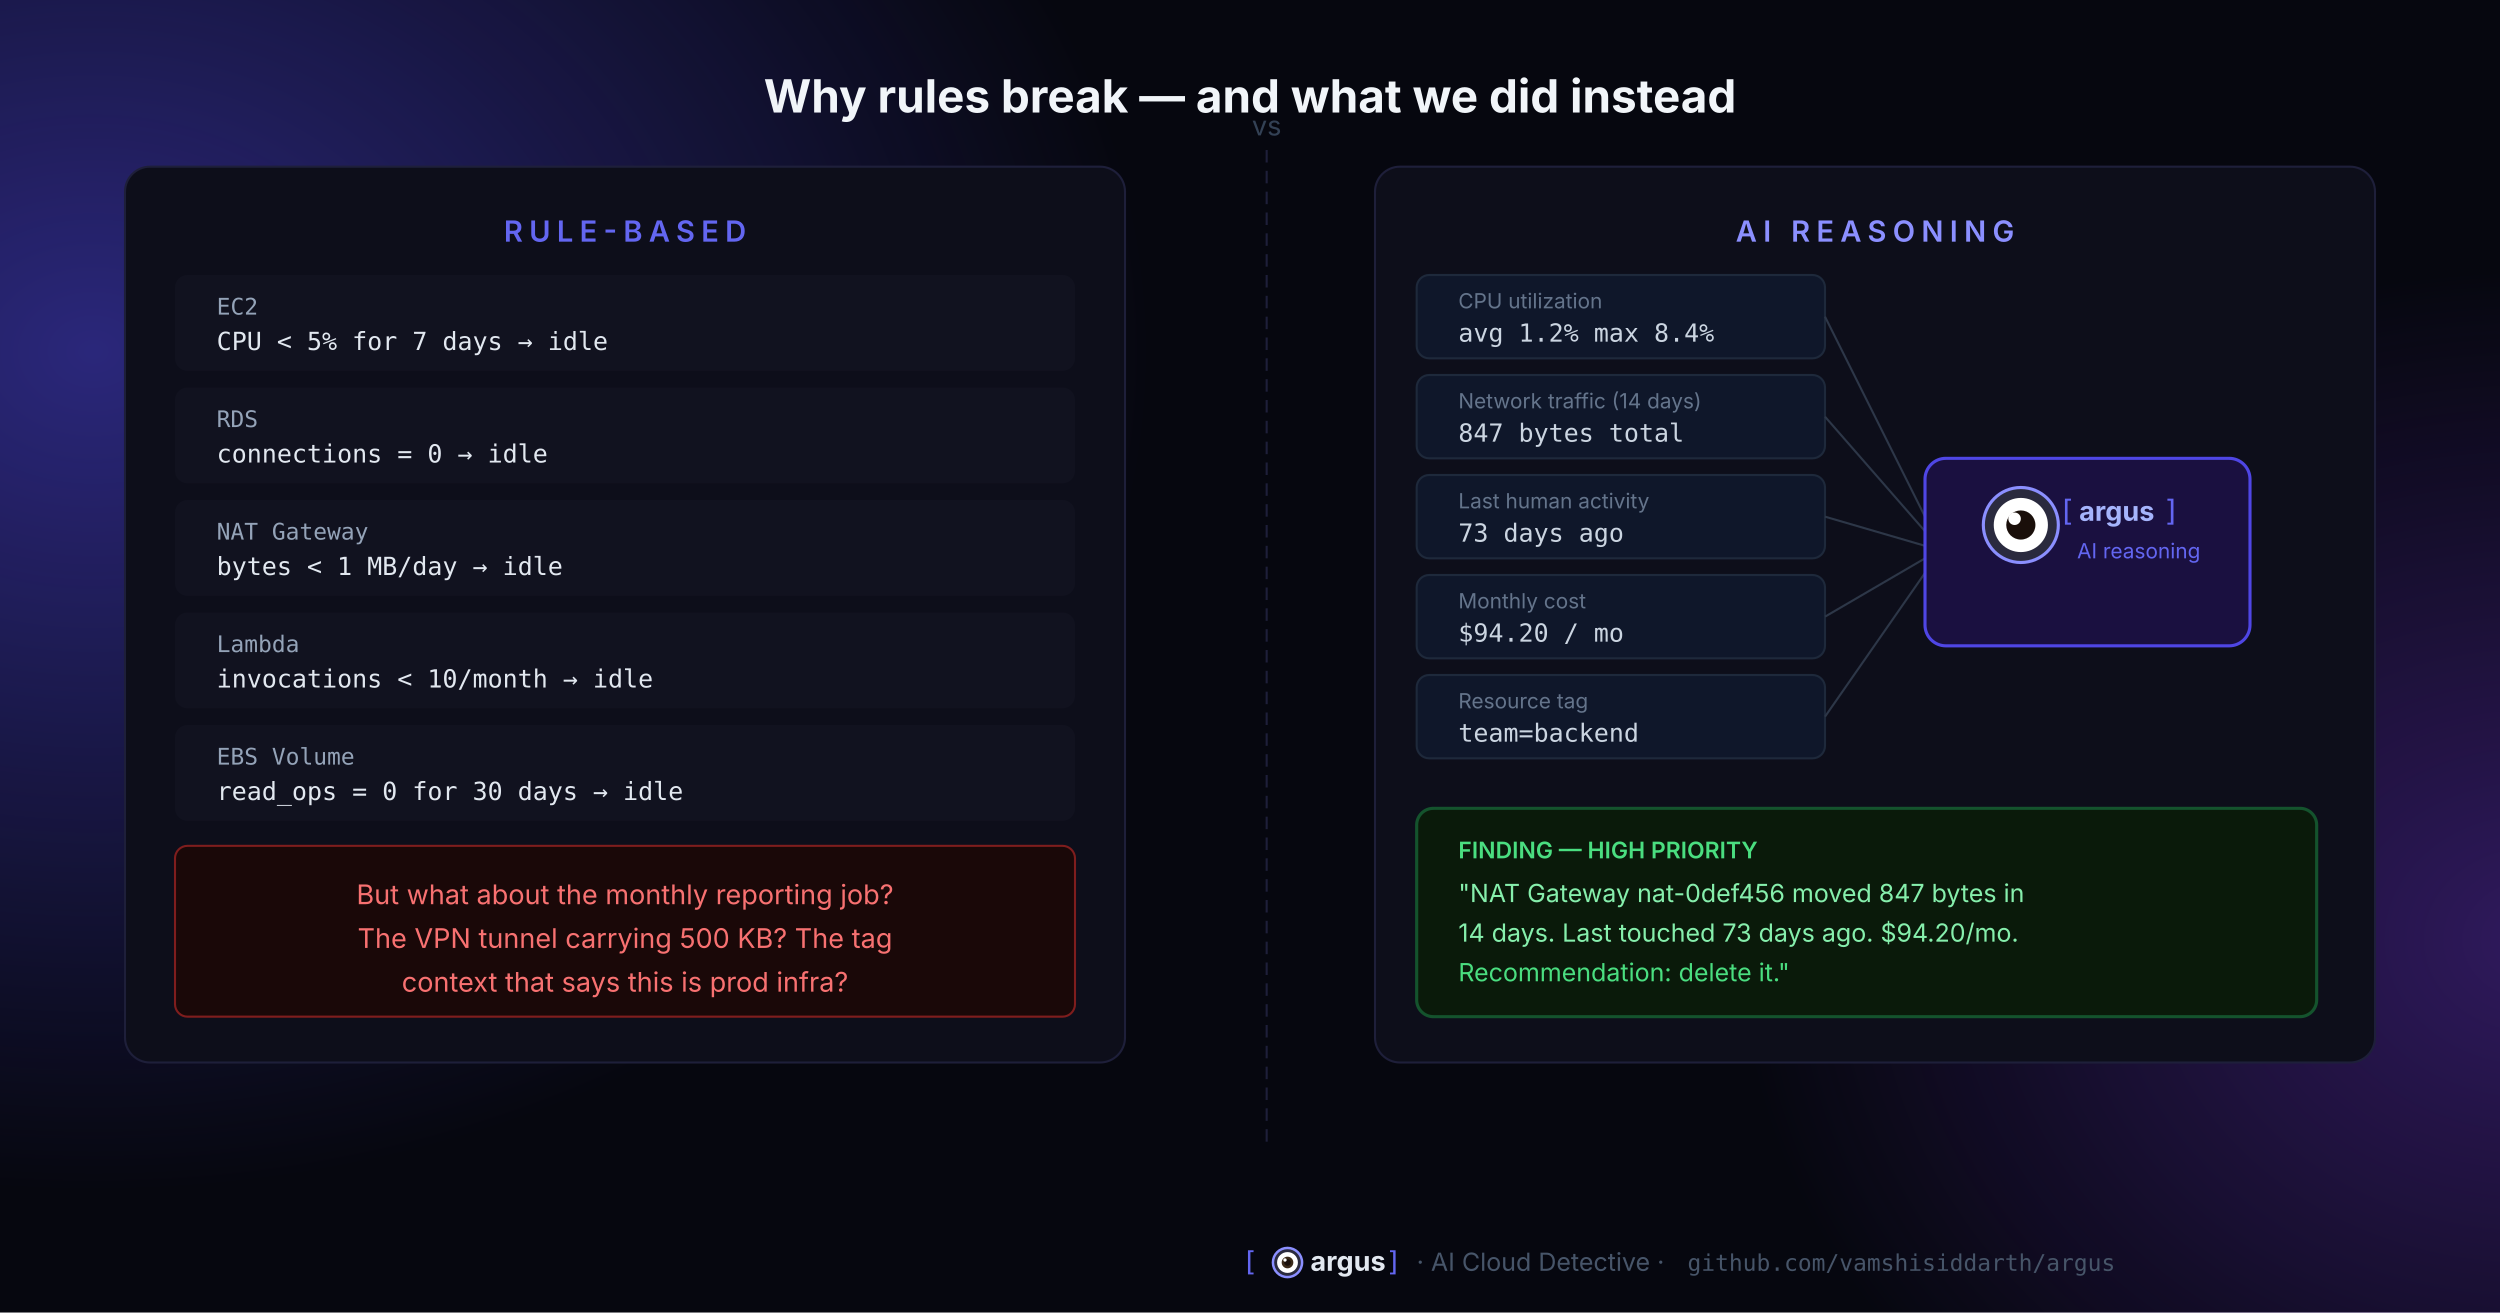
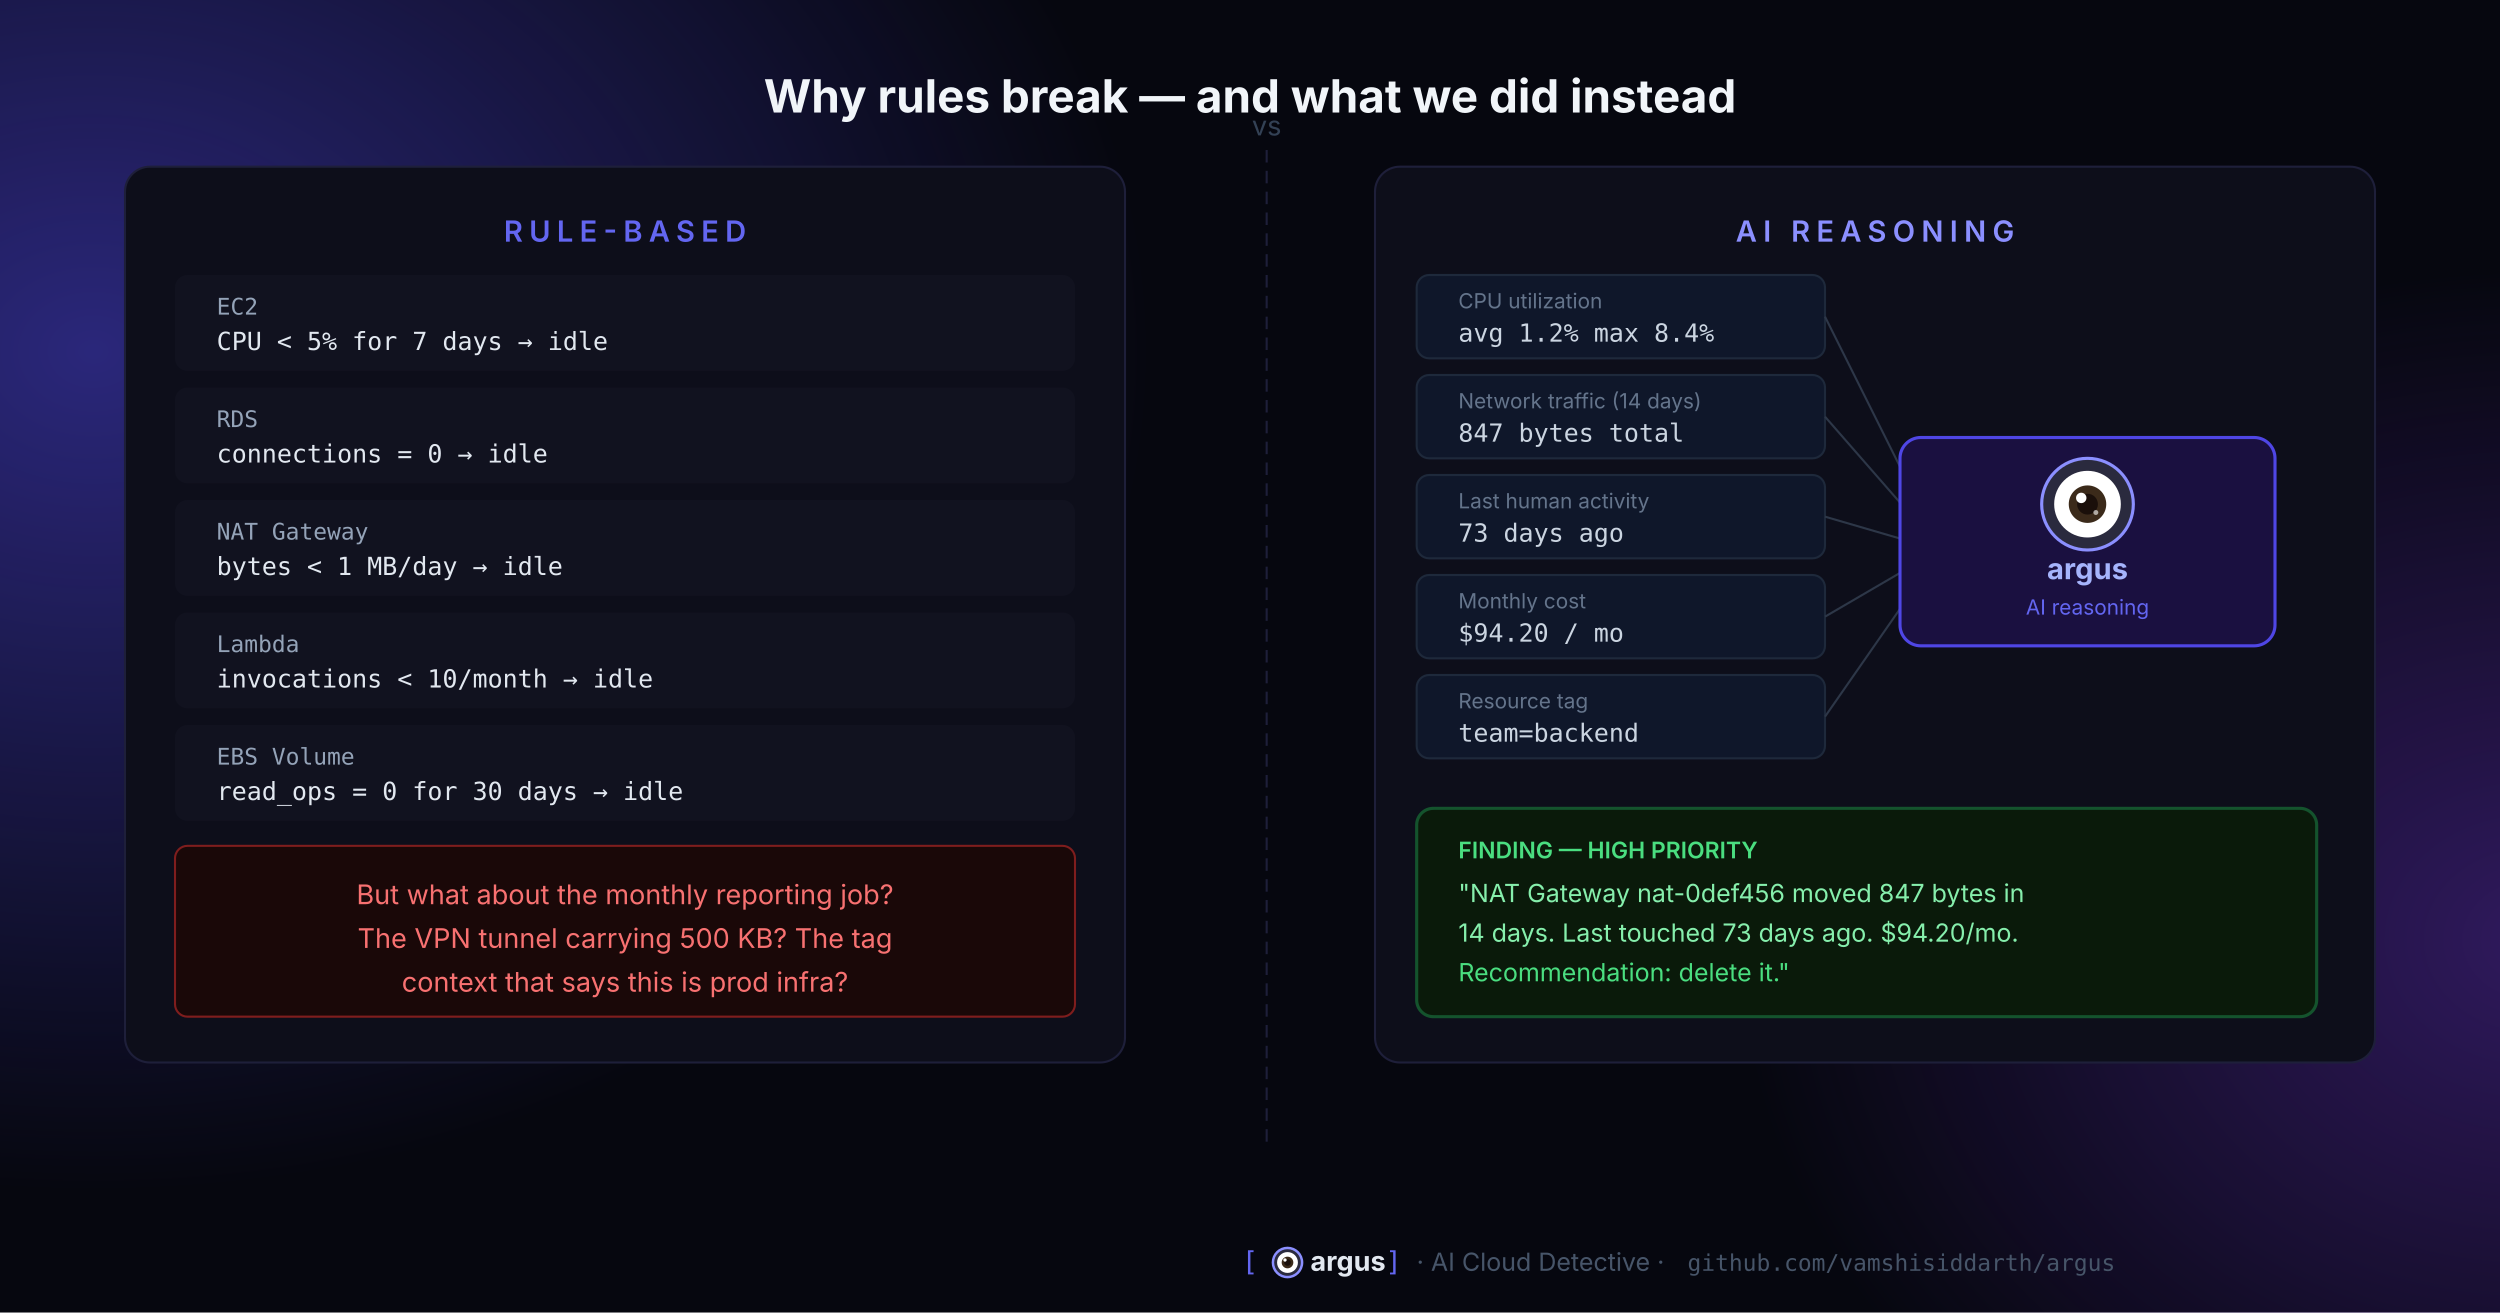
<svg xmlns="http://www.w3.org/2000/svg" viewBox="0 0 1200 630" preserveAspectRatio="xMidYMid meet" style="width:100%;height:auto">
  <defs>
    <radialGradient id="g1" cx="25%" cy="40%" r="50%">
      <stop offset="0%" stop-color="#4f46e5" stop-opacity="0.5" />
      <stop offset="100%" stop-color="#4f46e5" stop-opacity="0" />
    </radialGradient>
    <radialGradient id="g2" cx="80%" cy="60%" r="45%">
      <stop offset="0%" stop-color="#7c3aed" stop-opacity="0.35" />
      <stop offset="100%" stop-color="#7c3aed" stop-opacity="0" />
    </radialGradient>
  </defs>
  <rect width="1200" height="630" fill="#06070f" />
  <ellipse cx="300" cy="250" rx="500" ry="400" fill="url(#g1)" />
  <ellipse cx="960" cy="380" rx="420" ry="360" fill="url(#g2)" />
  <text x="600" y="54" font-family="-apple-system,BlinkMacSystemFont,'Segoe UI',sans-serif" font-size="22" font-weight="700" fill="#f1f5f9" text-anchor="middle">Why rules break — and what we did instead</text>
  <rect x="60" y="80" width="480" height="430" rx="12" fill="#0d0e1a" stroke="#1e1f3a" stroke-width="1" />
  <text x="300" y="116" font-family="-apple-system,BlinkMacSystemFont,'Segoe UI',sans-serif" font-size="14" font-weight="600" fill="#6366f1" text-anchor="middle" letter-spacing="3">RULE-BASED</text>
  <rect x="84" y="132" width="432" height="46" rx="6" fill="#11121f" />
  <text x="104" y="151" font-family="ui-monospace,'SF Mono',Menlo,monospace" font-size="11" fill="#94a3b8">EC2</text>
  <text x="104" y="168" font-family="ui-monospace,'SF Mono',Menlo,monospace" font-size="12" fill="#e2e8f0">CPU &lt; 5% for 7 days  →  idle</text>
  <rect x="84" y="186" width="432" height="46" rx="6" fill="#11121f" />
  <text x="104" y="205" font-family="ui-monospace,'SF Mono',Menlo,monospace" font-size="11" fill="#94a3b8">RDS</text>
  <text x="104" y="222" font-family="ui-monospace,'SF Mono',Menlo,monospace" font-size="12" fill="#e2e8f0">connections = 0  →  idle</text>
  <rect x="84" y="240" width="432" height="46" rx="6" fill="#11121f" />
  <text x="104" y="259" font-family="ui-monospace,'SF Mono',Menlo,monospace" font-size="11" fill="#94a3b8">NAT Gateway</text>
  <text x="104" y="276" font-family="ui-monospace,'SF Mono',Menlo,monospace" font-size="12" fill="#e2e8f0">bytes &lt; 1 MB/day  →  idle</text>
  <rect x="84" y="294" width="432" height="46" rx="6" fill="#11121f" />
  <text x="104" y="313" font-family="ui-monospace,'SF Mono',Menlo,monospace" font-size="11" fill="#94a3b8">Lambda</text>
  <text x="104" y="330" font-family="ui-monospace,'SF Mono',Menlo,monospace" font-size="12" fill="#e2e8f0">invocations &lt; 10/month  →  idle</text>
  <rect x="84" y="348" width="432" height="46" rx="6" fill="#11121f" />
  <text x="104" y="367" font-family="ui-monospace,'SF Mono',Menlo,monospace" font-size="11" fill="#94a3b8">EBS Volume</text>
  <text x="104" y="384" font-family="ui-monospace,'SF Mono',Menlo,monospace" font-size="12" fill="#e2e8f0">read_ops = 0 for 30 days  →  idle</text>
  <rect x="84" y="406" width="432" height="82" rx="6" fill="#1a0808" stroke="#7f1d1d" stroke-width="1" />
  <text x="300" y="434" font-family="-apple-system,BlinkMacSystemFont,'Segoe UI',sans-serif" font-size="13" fill="#f87171" text-anchor="middle">But what about the monthly reporting job?</text>
  <text x="300" y="455" font-family="-apple-system,BlinkMacSystemFont,'Segoe UI',sans-serif" font-size="13" fill="#f87171" text-anchor="middle">The VPN tunnel carrying 500 KB? The tag</text>
  <text x="300" y="476" font-family="-apple-system,BlinkMacSystemFont,'Segoe UI',sans-serif" font-size="13" fill="#f87171" text-anchor="middle">context that says this is prod infra?</text>
  <line x1="608" y1="72" x2="608" y2="550" stroke="#1e1f3a" stroke-width="1" stroke-dasharray="6,4" />
  <text x="608" y="65" font-family="-apple-system,BlinkMacSystemFont,'Segoe UI',sans-serif" font-size="13" fill="#334155" text-anchor="middle">vs</text>
  <rect x="660" y="80" width="480" height="430" rx="12" fill="#0d0e1a" stroke="#1e1f3a" stroke-width="1" />
  <text x="900" y="116" font-family="-apple-system,BlinkMacSystemFont,'Segoe UI',sans-serif" font-size="14" font-weight="600" fill="#8b8fff" text-anchor="middle" letter-spacing="3">AI REASONING</text>
  <rect x="680" y="132" width="196" height="40" rx="6" fill="#0f172a" stroke="#1e293b" stroke-width="1" />
  <text x="700" y="148" font-family="-apple-system,BlinkMacSystemFont,'Segoe UI',sans-serif" font-size="10" fill="#64748b">CPU utilization</text>
  <text x="700" y="164" font-family="ui-monospace,'SF Mono',Menlo,monospace" font-size="12" fill="#cbd5e1">avg 1.2%  max 8.4%</text>
  <rect x="680" y="180" width="196" height="40" rx="6" fill="#0f172a" stroke="#1e293b" stroke-width="1" />
  <text x="700" y="196" font-family="-apple-system,BlinkMacSystemFont,'Segoe UI',sans-serif" font-size="10" fill="#64748b">Network traffic (14 days)</text>
  <text x="700" y="212" font-family="ui-monospace,'SF Mono',Menlo,monospace" font-size="12" fill="#cbd5e1">847 bytes total</text>
  <rect x="680" y="228" width="196" height="40" rx="6" fill="#0f172a" stroke="#1e293b" stroke-width="1" />
  <text x="700" y="244" font-family="-apple-system,BlinkMacSystemFont,'Segoe UI',sans-serif" font-size="10" fill="#64748b">Last human activity</text>
  <text x="700" y="260" font-family="ui-monospace,'SF Mono',Menlo,monospace" font-size="12" fill="#cbd5e1">73 days ago</text>
  <rect x="680" y="276" width="196" height="40" rx="6" fill="#0f172a" stroke="#1e293b" stroke-width="1" />
  <text x="700" y="292" font-family="-apple-system,BlinkMacSystemFont,'Segoe UI',sans-serif" font-size="10" fill="#64748b">Monthly cost</text>
  <text x="700" y="308" font-family="ui-monospace,'SF Mono',Menlo,monospace" font-size="12" fill="#cbd5e1">$94.20 / mo</text>
  <rect x="680" y="324" width="196" height="40" rx="6" fill="#0f172a" stroke="#1e293b" stroke-width="1" />
  <text x="700" y="340" font-family="-apple-system,BlinkMacSystemFont,'Segoe UI',sans-serif" font-size="10" fill="#64748b">Resource tag</text>
  <text x="700" y="356" font-family="ui-monospace,'SF Mono',Menlo,monospace" font-size="12" fill="#cbd5e1">team=backend</text>
  <line x1="876" y1="152" x2="924" y2="248" stroke="#2d3748" stroke-width="1" />
  <line x1="876" y1="200" x2="924" y2="255" stroke="#2d3748" stroke-width="1" />
  <line x1="876" y1="248" x2="924" y2="262" stroke="#2d3748" stroke-width="1" />
  <line x1="876" y1="296" x2="924" y2="268" stroke="#2d3748" stroke-width="1" />
  <line x1="876" y1="344" x2="924" y2="275" stroke="#2d3748" stroke-width="1" />
-   <rect x="924" y="220" width="156" height="90" rx="10" fill="#1a1040" stroke="#4f46e5" stroke-width="1.5" />
-   <circle cx="970" cy="252" r="18" fill="#2a2a3e" stroke="#8b8fff" stroke-width="1.5" />
-   <circle cx="970" cy="252" r="13" fill="white" />
-   <circle cx="970" cy="252" r="7" fill="#1a0f0a" />
-   <circle cx="967" cy="249" r="3" fill="white" />
-   <text x="988" y="250" font-family="ui-monospace,'SF Mono',Menlo,monospace" font-size="14" fill="#6366f1">[</text>
-   <text x="998" y="250" font-family="-apple-system,BlinkMacSystemFont,'Segoe UI',sans-serif" font-size="13" font-weight="700" fill="#a5b4fc">argus</text>
-   <text x="1038" y="250" font-family="ui-monospace,'SF Mono',Menlo,monospace" font-size="14" fill="#6366f1">]</text>
-   <text x="997" y="268" font-family="-apple-system,BlinkMacSystemFont,'Segoe UI',sans-serif" font-size="10" fill="#6366f1">AI reasoning</text>
+   <rect x="912" y="210" width="180" height="100" rx="10" fill="#1a1040" stroke="#4f46e5" stroke-width="1.5" />
+   <circle cx="1002" cy="242" r="22" fill="#2a2a3e" stroke="#8b8fff" stroke-width="1.5" />
+   <circle cx="1002" cy="242" r="16" fill="white" />
+   <circle cx="1002" cy="242" r="9" fill="#3b2a1a" />
+   <circle cx="1002" cy="242" r="5" fill="#1a0f0a" />
+   <circle cx="999" cy="239" r="2.5" fill="white" />
+   <circle cx="1006" cy="246" r="1.2" fill="white" opacity="0.6" />
+   <text x="1002" y="278" font-family="-apple-system,BlinkMacSystemFont,'Segoe UI',sans-serif" font-size="14" font-weight="700" fill="#a5b4fc" text-anchor="middle">argus</text>
+   <text x="1002" y="295" font-family="-apple-system,BlinkMacSystemFont,'Segoe UI',sans-serif" font-size="10" fill="#6366f1" text-anchor="middle">AI reasoning</text>
  <rect x="680" y="388" width="432" height="100" rx="8" fill="#0a1a0a" stroke="#14532d" stroke-width="1.5" />
  <text x="700" y="412" font-family="-apple-system,BlinkMacSystemFont,'Segoe UI',sans-serif" font-size="11" fill="#4ade80" font-weight="600">FINDING — HIGH PRIORITY</text>
  <text x="700" y="433" font-family="-apple-system,BlinkMacSystemFont,'Segoe UI',sans-serif" font-size="12" fill="#86efac">"NAT Gateway nat-0def456 moved 847 bytes in</text>
  <text x="700" y="452" font-family="-apple-system,BlinkMacSystemFont,'Segoe UI',sans-serif" font-size="12" fill="#86efac">14 days. Last touched 73 days ago. $94.20/mo.</text>
  <text x="700" y="471" font-family="-apple-system,BlinkMacSystemFont,'Segoe UI',sans-serif" font-size="12" fill="#4ade80">Recommendation: delete it."</text>
  <text x="600" y="610" font-family="ui-monospace,'SF Mono',Menlo,monospace" font-size="13" fill="#6366f1" text-anchor="middle">[</text>
  <circle cx="618" cy="606" r="7" fill="#2a2a3e" stroke="#8b8fff" stroke-width="1.2" />
  <circle cx="618" cy="606" r="5" fill="white" />
  <circle cx="618" cy="606" r="2.8" fill="#3b2a1a" />
  <circle cx="618" cy="606" r="1.6" fill="#1a0f0a" />
  <circle cx="616.8" cy="604.8" r="0.8" fill="white" />
  <text x="629" y="610" font-family="-apple-system,BlinkMacSystemFont,'Segoe UI',sans-serif" font-size="13" font-weight="700" fill="#e2e8f0"> argus</text>
  <text x="665" y="610" font-family="ui-monospace,'SF Mono',Menlo,monospace" font-size="13" fill="#6366f1">]</text>
  <text x="680" y="610" font-family="-apple-system,BlinkMacSystemFont,'Segoe UI',sans-serif" font-size="12" fill="#475569"> · AI Cloud Detective · </text>
  <text x="810" y="610" font-family="ui-monospace,'SF Mono',Menlo,monospace" font-size="11" fill="#475569">github.com/vamshisiddarth/argus</text>
</svg>
